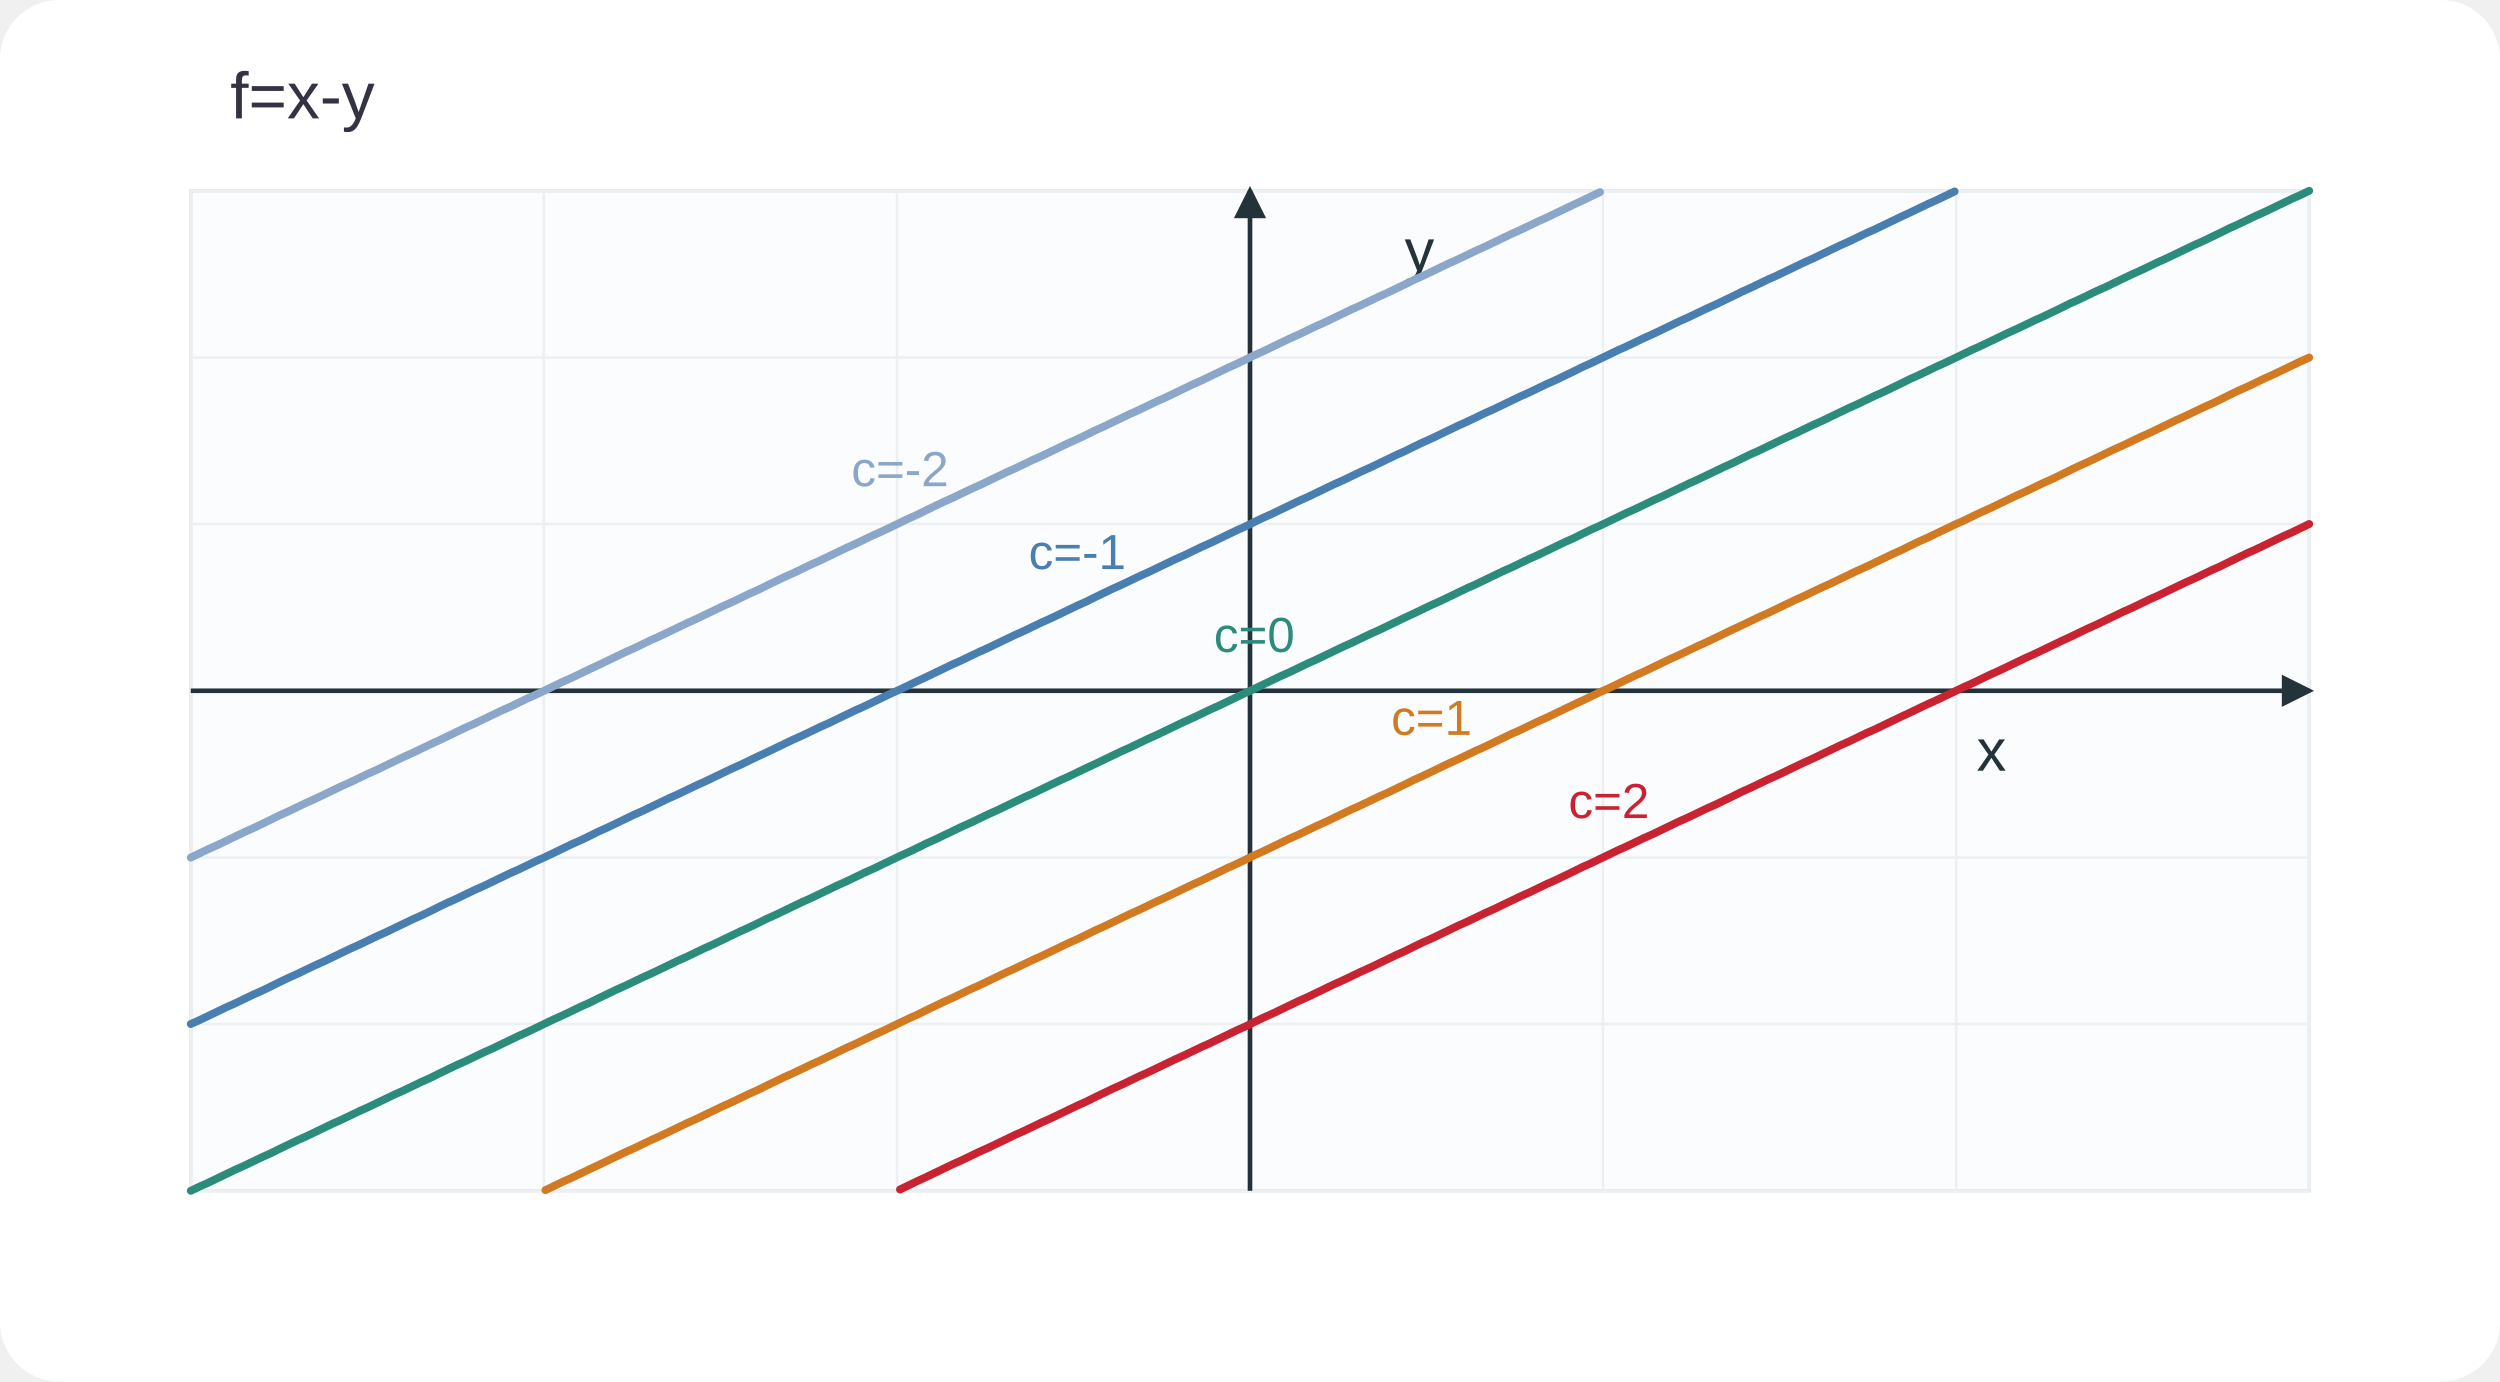
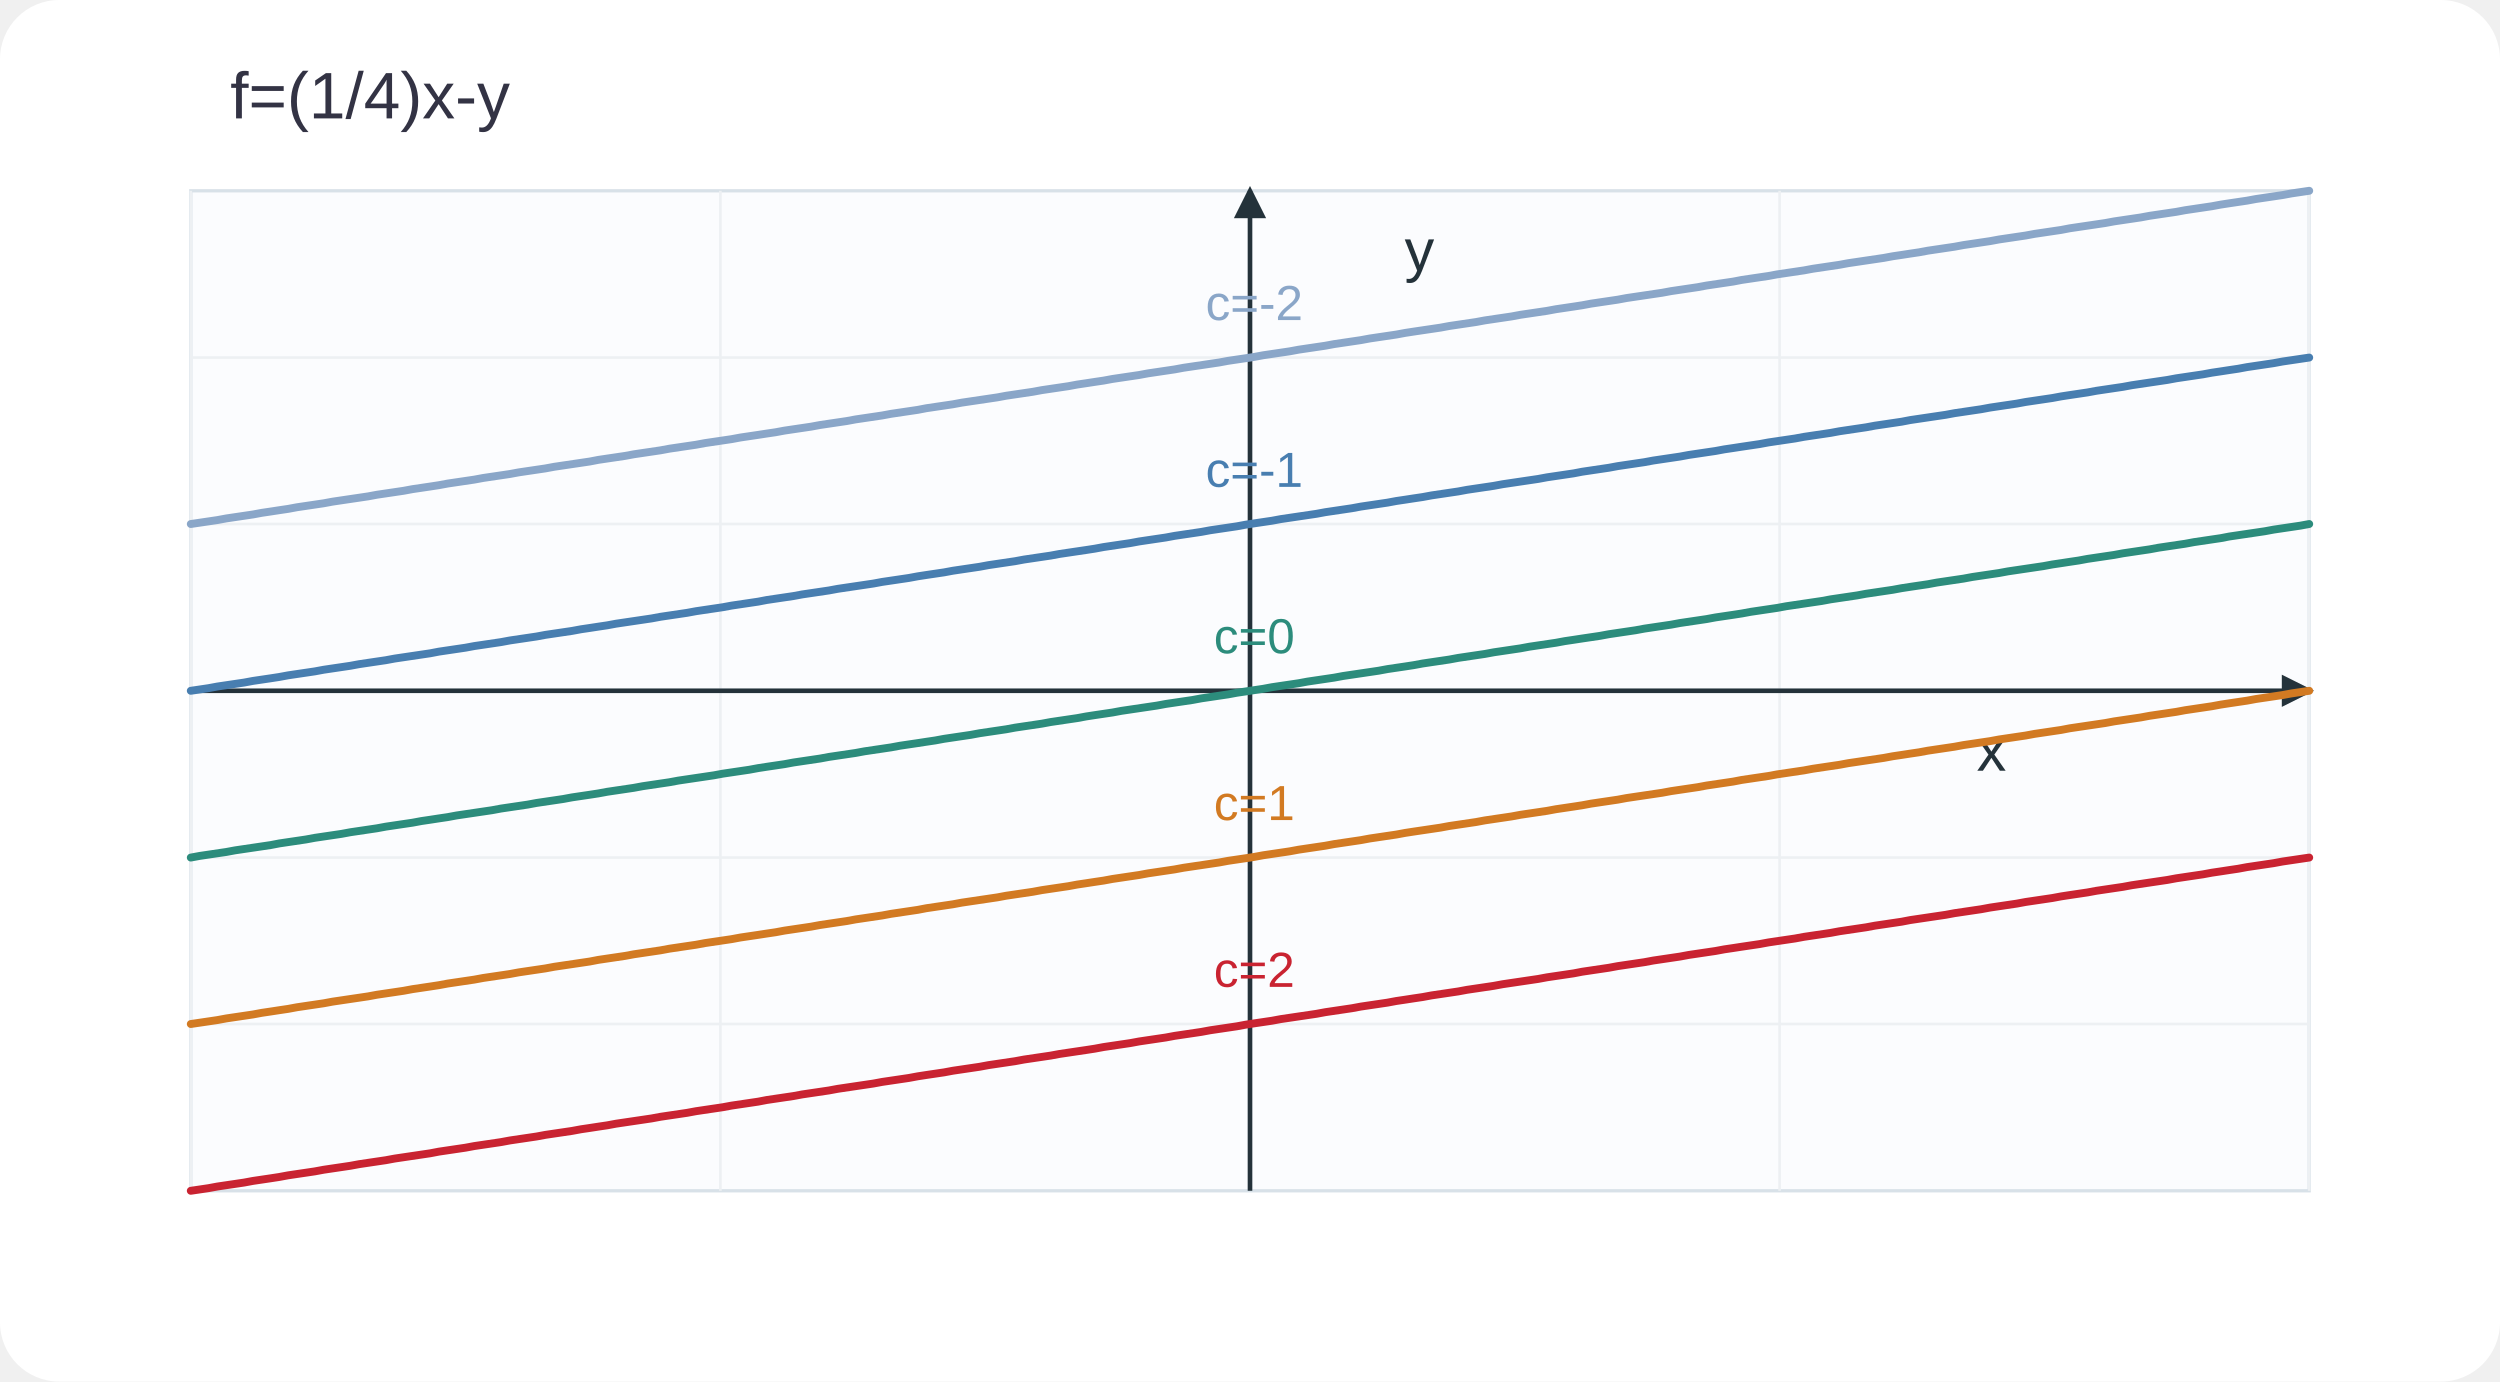
- <svg xmlns="http://www.w3.org/2000/svg" width="760" height="420" viewBox="0 0 760 420" role="img" aria-label="f=x-y">
+ <svg xmlns="http://www.w3.org/2000/svg" width="760" height="420" viewBox="0 0 760 420" role="img" aria-label="f=(1/4)x-y">
  <defs>
    <marker id="arrow" viewBox="0 0 10 10" refX="8.5" refY="5" markerWidth="7" markerHeight="7" orient="auto-start-reverse">
      <path d="M 0 0 L 10 5 L 0 10 z" fill="#24323a" />
    </marker>
  </defs>
  <style>
  text { font-family: Arial, sans-serif; }
</style>
  <rect x="0" y="0" width="760" height="420" rx="18" fill="#ffffff" />
  <rect x="58" y="58" width="644" height="304" fill="#fbfcfe" stroke="#d8e1e8" stroke-width="1" />
  <line x1="58.0" y1="362.0" x2="58.0" y2="58.0" stroke="#edf0f3" stroke-width="0.8" fill="none" />
-   <line x1="165.3" y1="362.0" x2="165.3" y2="58.0" stroke="#edf0f3" stroke-width="0.8" fill="none" />
-   <line x1="272.7" y1="362.0" x2="272.7" y2="58.0" stroke="#edf0f3" stroke-width="0.8" fill="none" />
+   <line x1="219.0" y1="362.0" x2="219.0" y2="58.0" stroke="#edf0f3" stroke-width="0.8" fill="none" />
  <line x1="380.0" y1="362.0" x2="380.0" y2="58.0" stroke="#d9e0e7" stroke-width="1.35" fill="none" />
-   <line x1="487.3" y1="362.0" x2="487.3" y2="58.0" stroke="#edf0f3" stroke-width="0.8" fill="none" />
-   <line x1="594.7" y1="362.0" x2="594.7" y2="58.0" stroke="#edf0f3" stroke-width="0.8" fill="none" />
+   <line x1="541.0" y1="362.0" x2="541.0" y2="58.0" stroke="#edf0f3" stroke-width="0.8" fill="none" />
  <line x1="702.0" y1="362.0" x2="702.0" y2="58.0" stroke="#edf0f3" stroke-width="0.8" fill="none" />
-   <line x1="58.0" y1="362.0" x2="702.0" y2="362.0" stroke="#edf0f3" stroke-width="0.8" fill="none" />
  <line x1="58.0" y1="311.3" x2="702.0" y2="311.3" stroke="#edf0f3" stroke-width="0.8" fill="none" />
  <line x1="58.0" y1="260.7" x2="702.0" y2="260.7" stroke="#edf0f3" stroke-width="0.8" fill="none" />
  <line x1="58.0" y1="210.0" x2="702.0" y2="210.0" stroke="#d9e0e7" stroke-width="1.35" fill="none" />
  <line x1="58.0" y1="159.3" x2="702.0" y2="159.3" stroke="#edf0f3" stroke-width="0.8" fill="none" />
  <line x1="58.0" y1="108.7" x2="702.0" y2="108.7" stroke="#edf0f3" stroke-width="0.8" fill="none" />
-   <line x1="58.0" y1="58.0" x2="702.0" y2="58.0" stroke="#edf0f3" stroke-width="0.8" fill="none" />
  <line x1="58.0" y1="210.0" x2="702.0" y2="210.0" stroke="#24323a" stroke-width="1.4" fill="none" marker-end="url(#arrow)" />
  <line x1="380.0" y1="362.0" x2="380.0" y2="58.0" stroke="#24323a" stroke-width="1.4" fill="none" marker-end="url(#arrow)" />
  <text x="605.4" y="234.3" fill="#24323a" font-size="18" text-anchor="middle">x</text>
  <text x="431.5" y="82.3" fill="#24323a" font-size="18" text-anchor="middle">y</text>
-   <text x="70" y="36" fill="#334" font-size="20">f=x-y</text>
-   <polyline points="58.0,260.7 60.7,259.4 63.4,258.1 66.1,256.9 68.8,255.6 71.5,254.3 74.2,253.0 76.9,251.8 79.6,250.5 82.3,249.2 84.9,247.9 87.6,246.7 90.3,245.4 93.0,244.1 95.7,242.9 98.4,241.6 101.1,240.3 103.8,239.0 106.5,237.8 109.2,236.5 111.9,235.2 114.6,234.0 117.3,232.7 120.0,231.4 122.7,230.1 125.4,228.9 128.1,227.6 130.8,226.3 133.4,225.1 136.1,223.8 138.8,222.5 141.5,221.2 144.2,220.0 146.9,218.7 149.6,217.4 152.3,216.1 155.0,214.9 157.7,213.6 160.4,212.3 163.1,211.1 165.8,209.8 168.5,208.5 171.2,207.2 173.9,206.0 176.6,204.7 179.3,203.4 181.9,202.2 184.6,200.9 187.3,199.6 190.0,198.3 192.7,197.1 195.4,195.8 198.1,194.5 200.8,193.3 203.5,192.0 206.2,190.7 208.9,189.4 211.6,188.2 214.3,186.9 217.0,185.6 219.7,184.3 222.4,183.1 225.1,181.8 227.8,180.5 230.5,179.3 233.1,178.0 235.8,176.7 238.5,175.4 241.2,174.2 243.9,172.9 246.6,171.6 249.3,170.4 252.0,169.1 254.7,167.8 257.4,166.5 260.1,165.3 262.8,164.0 265.5,162.7 268.2,161.5 270.9,160.2 273.6,158.9 276.3,157.6 279.0,156.4 281.6,155.1 284.3,153.8 287.0,152.5 289.7,151.3 292.4,150.0 295.1,148.7 297.8,147.5 300.5,146.2 303.2,144.9 305.9,143.6 308.6,142.4 311.3,141.1 314.0,139.8 316.7,138.6 319.4,137.3 322.1,136.0 324.8,134.7 327.5,133.5 330.2,132.2 332.8,130.9 335.5,129.7 338.2,128.4 340.9,127.1 343.6,125.8 346.3,124.6 349.0,123.3 351.7,122.0 354.4,120.8 357.1,119.5 359.8,118.2 362.5,116.9 365.2,115.7 367.9,114.4 370.6,113.1 373.3,111.8 376.0,110.6 378.7,109.3 381.3,108.0 384.0,106.8 386.7,105.5 389.4,104.2 392.1,102.9 394.8,101.7 397.5,100.4 400.2,99.1 402.9,97.9 405.6,96.6 408.3,95.3 411.0,94.0 413.7,92.8 416.4,91.5 419.1,90.2 421.8,89.0 424.5,87.7 427.2,86.4 429.8,85.1 432.5,83.9 435.2,82.6 437.9,81.3 440.6,80.0 443.3,78.8 446.0,77.5 448.7,76.2 451.4,75.0 454.1,73.7 456.8,72.4 459.5,71.1 462.2,69.9 464.9,68.6 467.6,67.3 470.3,66.1 473.0,64.8 475.7,63.5 478.4,62.2 481.0,61.0 483.7,59.7 486.4,58.4" fill="none" stroke="#8aa6c8" stroke-width="2.4" stroke-linecap="round" stroke-linejoin="round" />
-   <text x="273.6" y="147.8" fill="#8aa6c8" font-size="15" text-anchor="middle">c=-2</text>
-   <polyline points="58.0,311.3 60.7,310.1 63.4,308.8 66.1,307.5 68.8,306.2 71.5,305.0 74.2,303.7 76.9,302.4 79.6,301.2 82.3,299.9 84.9,298.6 87.6,297.3 90.3,296.1 93.0,294.8 95.7,293.5 98.4,292.3 101.1,291.0 103.8,289.7 106.5,288.4 109.2,287.2 111.9,285.9 114.6,284.6 117.3,283.4 120.0,282.1 122.7,280.8 125.4,279.5 128.1,278.3 130.8,277.0 133.4,275.7 136.1,274.4 138.8,273.2 141.5,271.9 144.2,270.6 146.9,269.4 149.6,268.1 152.3,266.8 155.0,265.5 157.7,264.3 160.4,263.0 163.1,261.7 165.8,260.5 168.5,259.2 171.2,257.9 173.9,256.6 176.6,255.4 179.3,254.1 181.9,252.8 184.6,251.6 187.3,250.3 190.0,249.0 192.7,247.7 195.4,246.5 198.1,245.2 200.8,243.9 203.5,242.6 206.2,241.4 208.9,240.1 211.6,238.8 214.3,237.6 217.0,236.3 219.7,235.0 222.4,233.7 225.1,232.5 227.8,231.2 230.5,229.9 233.1,228.7 235.8,227.4 238.5,226.1 241.2,224.8 243.9,223.6 246.6,222.3 249.3,221.0 252.0,219.8 254.7,218.5 257.4,217.2 260.1,215.9 262.8,214.7 265.5,213.4 268.2,212.1 270.9,210.8 273.6,209.6 276.3,208.3 279.0,207.0 281.6,205.8 284.3,204.5 287.0,203.2 289.7,201.9 292.4,200.7 295.1,199.4 297.8,198.1 300.5,196.9 303.2,195.6 305.9,194.3 308.6,193.0 311.3,191.8 314.0,190.5 316.7,189.2 319.4,188.0 322.1,186.7 324.8,185.4 327.5,184.1 330.2,182.9 332.8,181.6 335.5,180.3 338.2,179.0 340.9,177.8 343.6,176.5 346.3,175.2 349.0,174.0 351.7,172.7 354.4,171.4 357.1,170.1 359.8,168.9 362.5,167.6 365.2,166.3 367.9,165.1 370.6,163.8 373.3,162.5 376.0,161.2 378.7,160.0 381.3,158.7 384.0,157.4 386.7,156.2 389.4,154.9 392.1,153.6 394.8,152.3 397.5,151.1 400.2,149.8 402.9,148.5 405.6,147.2 408.3,146.0 411.0,144.7 413.7,143.4 416.4,142.2 419.1,140.9 421.8,139.6 424.5,138.3 427.2,137.1 429.8,135.8 432.5,134.5 435.2,133.3 437.9,132.0 440.6,130.7 443.3,129.4 446.0,128.2 448.7,126.9 451.4,125.6 454.1,124.4 456.8,123.1 459.5,121.8 462.2,120.5 464.9,119.3 467.6,118.0 470.3,116.7 473.0,115.5 475.7,114.2 478.4,112.9 481.0,111.6 483.7,110.4 486.4,109.1 489.1,107.8 491.8,106.5 494.5,105.3 497.2,104.0 499.9,102.7 502.6,101.5 505.3,100.2 508.0,98.9 510.7,97.6 513.4,96.4 516.1,95.1 518.8,93.8 521.5,92.6 524.2,91.3 526.9,90.0 529.5,88.7 532.2,87.5 534.9,86.2 537.6,84.9 540.3,83.7 543.0,82.4 545.7,81.1 548.4,79.8 551.1,78.6 553.8,77.3 556.5,76.0 559.2,74.7 561.9,73.5 564.6,72.2 567.3,70.9 570.0,69.7 572.7,68.4 575.4,67.1 578.1,65.8 580.7,64.6 583.4,63.3 586.1,62.0 588.8,60.8 591.5,59.5 594.2,58.2" fill="none" stroke="#487eb0" stroke-width="2.4" stroke-linecap="round" stroke-linejoin="round" />
-   <text x="327.5" y="173.0" fill="#487eb0" font-size="15" text-anchor="middle">c=-1</text>
-   <polyline points="58.0,362.0 60.7,360.7 63.4,359.5 66.1,358.2 68.8,356.9 71.5,355.6 74.2,354.4 76.9,353.1 79.6,351.8 82.3,350.6 84.9,349.3 87.6,348.0 90.3,346.7 93.0,345.5 95.7,344.2 98.4,342.9 101.1,341.6 103.8,340.4 106.5,339.1 109.2,337.8 111.9,336.6 114.6,335.3 117.3,334.0 120.0,332.7 122.7,331.5 125.4,330.2 128.1,328.9 130.8,327.7 133.4,326.4 136.1,325.1 138.8,323.8 141.5,322.6 144.2,321.3 146.9,320.0 149.6,318.8 152.3,317.5 155.0,316.2 157.7,314.9 160.4,313.7 163.1,312.4 165.8,311.1 168.5,309.8 171.2,308.6 173.9,307.3 176.6,306.0 179.3,304.8 181.9,303.5 184.6,302.2 187.3,300.9 190.0,299.7 192.7,298.4 195.4,297.1 198.1,295.9 200.8,294.6 203.5,293.3 206.2,292.0 208.9,290.8 211.6,289.5 214.3,288.2 217.0,287.0 219.7,285.7 222.4,284.4 225.1,283.1 227.8,281.9 230.5,280.6 233.1,279.3 235.8,278.1 238.5,276.8 241.2,275.5 243.9,274.2 246.6,273.0 249.3,271.7 252.0,270.4 254.7,269.1 257.4,267.9 260.1,266.6 262.8,265.3 265.5,264.1 268.2,262.8 270.9,261.5 273.6,260.2 276.3,259.0 279.0,257.7 281.6,256.4 284.3,255.2 287.0,253.9 289.7,252.6 292.4,251.3 295.1,250.1 297.8,248.8 300.5,247.5 303.2,246.3 305.9,245.0 308.6,243.7 311.3,242.4 314.0,241.2 316.7,239.9 319.4,238.6 322.1,237.3 324.8,236.1 327.5,234.8 330.2,233.5 332.8,232.3 335.5,231.0 338.2,229.7 340.9,228.4 343.6,227.2 346.3,225.9 349.0,224.6 351.7,223.4 354.4,222.1 357.1,220.8 359.8,219.5 362.5,218.3 365.2,217.0 367.9,215.7 370.6,214.5 373.3,213.2 376.0,211.9 378.7,210.6 381.3,209.4 384.0,208.1 386.7,206.8 389.4,205.5 392.1,204.3 394.8,203.0 397.5,201.7 400.2,200.5 402.9,199.2 405.6,197.9 408.3,196.6 411.0,195.4 413.7,194.1 416.4,192.8 419.1,191.6 421.8,190.3 424.5,189.0 427.2,187.7 429.8,186.5 432.5,185.2 435.2,183.9 437.9,182.7 440.6,181.4 443.3,180.1 446.0,178.8 448.7,177.6 451.4,176.3 454.1,175.0 456.8,173.7 459.5,172.5 462.2,171.2 464.9,169.9 467.6,168.7 470.3,167.4 473.0,166.1 475.7,164.8 478.4,163.6 481.0,162.3 483.7,161.0 486.4,159.8 489.1,158.5 491.8,157.2 494.5,155.9 497.2,154.7 499.9,153.4 502.6,152.1 505.3,150.9 508.0,149.6 510.7,148.3 513.4,147.0 516.1,145.8 518.8,144.5 521.5,143.2 524.2,141.9 526.9,140.7 529.5,139.4 532.2,138.1 534.9,136.9 537.6,135.6 540.3,134.3 543.0,133.0 545.7,131.8 548.4,130.5 551.1,129.2 553.8,128.0 556.5,126.7 559.2,125.4 561.9,124.1 564.6,122.9 567.3,121.6 570.0,120.3 572.7,119.1 575.4,117.8 578.1,116.5 580.7,115.2 583.4,114.0 586.1,112.7 588.8,111.4 591.5,110.2 594.2,108.9 596.9,107.6 599.6,106.3 602.3,105.1 605.0,103.8 607.7,102.5 610.4,101.2 613.1,100.0 615.8,98.7 618.5,97.4 621.2,96.2 623.9,94.9 626.6,93.6 629.2,92.3 631.9,91.1 634.6,89.8 637.3,88.5 640.0,87.3 642.7,86.0 645.4,84.7 648.1,83.4 650.8,82.2 653.5,80.9 656.2,79.6 658.9,78.4 661.6,77.1 664.3,75.8 667.0,74.5 669.7,73.3 672.4,72.0 675.1,70.7 677.7,69.4 680.4,68.2 683.1,66.9 685.8,65.6 688.5,64.4 691.2,63.1 693.9,61.8 696.6,60.5 699.3,59.3 702.0,58.0" fill="none" stroke="#2c8c7c" stroke-width="2.4" stroke-linecap="round" stroke-linejoin="round" />
-   <text x="381.3" y="198.2" fill="#2c8c7c" font-size="15" text-anchor="middle">c=0</text>
-   <polyline points="165.8,361.8 168.5,360.5 171.2,359.2 173.9,358.0 176.6,356.7 179.3,355.4 181.9,354.2 184.6,352.9 187.3,351.6 190.0,350.3 192.7,349.1 195.4,347.8 198.1,346.5 200.8,345.3 203.5,344.0 206.2,342.7 208.9,341.4 211.6,340.2 214.3,338.9 217.0,337.6 219.7,336.3 222.4,335.1 225.1,333.8 227.8,332.5 230.5,331.3 233.1,330.0 235.8,328.7 238.5,327.4 241.2,326.2 243.9,324.9 246.6,323.6 249.3,322.4 252.0,321.1 254.7,319.8 257.4,318.5 260.1,317.3 262.8,316.0 265.5,314.7 268.2,313.5 270.9,312.2 273.6,310.9 276.3,309.6 279.0,308.4 281.6,307.1 284.3,305.8 287.0,304.5 289.7,303.3 292.4,302.0 295.1,300.7 297.8,299.5 300.5,298.2 303.2,296.9 305.9,295.6 308.6,294.4 311.3,293.1 314.0,291.8 316.7,290.6 319.4,289.3 322.1,288.0 324.8,286.7 327.5,285.5 330.2,284.2 332.8,282.9 335.5,281.7 338.2,280.4 340.9,279.1 343.6,277.8 346.3,276.6 349.0,275.3 351.7,274.0 354.4,272.8 357.1,271.5 359.8,270.2 362.5,268.9 365.2,267.7 367.9,266.4 370.6,265.1 373.3,263.8 376.0,262.6 378.7,261.3 381.3,260.0 384.0,258.8 386.7,257.5 389.4,256.2 392.1,254.9 394.8,253.7 397.5,252.4 400.2,251.1 402.9,249.9 405.6,248.6 408.3,247.3 411.0,246.0 413.7,244.8 416.4,243.5 419.1,242.2 421.8,241.0 424.5,239.7 427.2,238.4 429.8,237.1 432.5,235.9 435.2,234.6 437.9,233.3 440.6,232.0 443.3,230.8 446.0,229.5 448.7,228.2 451.4,227.0 454.1,225.7 456.8,224.4 459.5,223.1 462.2,221.9 464.9,220.6 467.6,219.3 470.3,218.1 473.0,216.8 475.7,215.5 478.4,214.2 481.0,213.0 483.7,211.7 486.4,210.4 489.1,209.2 491.8,207.9 494.5,206.6 497.2,205.3 499.9,204.1 502.6,202.8 505.3,201.5 508.0,200.2 510.7,199.0 513.4,197.7 516.1,196.4 518.8,195.2 521.5,193.9 524.2,192.6 526.9,191.3 529.5,190.1 532.2,188.8 534.9,187.5 537.6,186.3 540.3,185.0 543.0,183.7 545.7,182.4 548.4,181.2 551.1,179.9 553.8,178.6 556.5,177.4 559.2,176.1 561.9,174.8 564.6,173.5 567.3,172.3 570.0,171.0 572.7,169.7 575.4,168.4 578.1,167.2 580.7,165.9 583.4,164.6 586.1,163.4 588.8,162.1 591.5,160.8 594.2,159.5 596.9,158.3 599.6,157.0 602.3,155.7 605.0,154.5 607.7,153.2 610.4,151.9 613.1,150.6 615.8,149.4 618.5,148.1 621.2,146.8 623.9,145.6 626.6,144.3 629.2,143.0 631.9,141.7 634.6,140.5 637.3,139.2 640.0,137.9 642.7,136.6 645.4,135.4 648.1,134.1 650.8,132.8 653.5,131.6 656.2,130.3 658.9,129.0 661.6,127.7 664.3,126.5 667.0,125.2 669.7,123.9 672.4,122.7 675.1,121.4 677.7,120.1 680.4,118.8 683.1,117.6 685.8,116.3 688.5,115.0 691.2,113.8 693.9,112.5 696.6,111.2 699.3,109.9 702.0,108.7" fill="none" stroke="#d27a22" stroke-width="2.4" stroke-linecap="round" stroke-linejoin="round" />
-   <text x="435.2" y="223.4" fill="#d27a22" font-size="15" text-anchor="middle">c=1</text>
-   <polyline points="273.6,361.6 276.3,360.3 279.0,359.0 281.6,357.8 284.3,356.5 287.0,355.2 289.7,353.9 292.4,352.7 295.1,351.4 297.8,350.1 300.5,348.9 303.2,347.6 305.9,346.3 308.6,345.0 311.3,343.8 314.0,342.5 316.7,341.2 319.4,340.0 322.1,338.7 324.8,337.4 327.5,336.1 330.2,334.9 332.8,333.6 335.5,332.3 338.2,331.0 340.9,329.8 343.6,328.5 346.3,327.2 349.0,326.0 351.7,324.7 354.4,323.4 357.1,322.1 359.8,320.9 362.5,319.6 365.2,318.3 367.9,317.1 370.6,315.8 373.3,314.5 376.0,313.2 378.7,312.0 381.3,310.7 384.0,309.4 386.7,308.2 389.4,306.9 392.1,305.6 394.8,304.3 397.5,303.1 400.2,301.8 402.9,300.5 405.6,299.2 408.3,298.0 411.0,296.7 413.7,295.4 416.4,294.2 419.1,292.9 421.8,291.6 424.5,290.3 427.2,289.1 429.8,287.8 432.5,286.5 435.2,285.3 437.9,284.0 440.6,282.7 443.3,281.4 446.0,280.2 448.7,278.9 451.4,277.6 454.1,276.4 456.8,275.1 459.5,273.8 462.2,272.5 464.9,271.3 467.6,270.0 470.3,268.7 473.0,267.5 475.7,266.2 478.4,264.9 481.0,263.6 483.7,262.4 486.4,261.1 489.1,259.8 491.8,258.5 494.5,257.3 497.2,256.0 499.9,254.7 502.6,253.5 505.3,252.2 508.0,250.9 510.7,249.6 513.4,248.4 516.1,247.1 518.8,245.8 521.5,244.6 524.2,243.3 526.9,242.0 529.5,240.7 532.2,239.5 534.9,238.2 537.6,236.9 540.3,235.7 543.0,234.4 545.7,233.1 548.4,231.8 551.1,230.6 553.8,229.3 556.5,228.0 559.2,226.7 561.9,225.5 564.6,224.2 567.3,222.9 570.0,221.7 572.7,220.4 575.4,219.1 578.1,217.8 580.7,216.6 583.4,215.3 586.1,214.0 588.8,212.8 591.5,211.5 594.2,210.2 596.9,208.9 599.6,207.7 602.3,206.4 605.0,205.1 607.7,203.9 610.4,202.6 613.1,201.3 615.8,200.0 618.5,198.8 621.2,197.5 623.9,196.2 626.6,194.9 629.2,193.7 631.9,192.4 634.6,191.1 637.3,189.9 640.0,188.6 642.7,187.3 645.4,186.0 648.1,184.8 650.8,183.5 653.5,182.2 656.2,181.0 658.9,179.7 661.6,178.4 664.3,177.1 667.0,175.9 669.7,174.6 672.4,173.3 675.1,172.1 677.7,170.8 680.4,169.5 683.1,168.2 685.8,167.0 688.5,165.7 691.2,164.4 693.9,163.1 696.6,161.9 699.3,160.6 702.0,159.3" fill="none" stroke="#c92331" stroke-width="2.4" stroke-linecap="round" stroke-linejoin="round" />
-   <text x="489.1" y="248.7" fill="#c92331" font-size="15" text-anchor="middle">c=2</text>
+   <text x="70" y="36" fill="#334" font-size="20">f=(1/4)x-y</text>
+   <polyline points="58.0,159.3 60.7,158.9 63.4,158.5 66.1,158.1 68.8,157.6 71.5,157.2 74.2,156.8 76.9,156.4 79.6,155.9 82.3,155.5 84.9,155.1 87.6,154.7 90.3,154.2 93.0,153.8 95.7,153.4 98.4,153.0 101.1,152.5 103.8,152.1 106.5,151.7 109.2,151.3 111.9,150.9 114.6,150.4 117.3,150.0 120.0,149.6 122.7,149.2 125.4,148.7 128.1,148.3 130.8,147.9 133.4,147.5 136.1,147.0 138.8,146.6 141.5,146.2 144.2,145.8 146.9,145.3 149.6,144.9 152.3,144.5 155.0,144.1 157.7,143.6 160.4,143.2 163.1,142.8 165.8,142.4 168.5,141.9 171.2,141.5 173.9,141.1 176.6,140.7 179.3,140.3 181.9,139.8 184.6,139.4 187.3,139.0 190.0,138.6 192.7,138.1 195.4,137.7 198.1,137.3 200.8,136.9 203.5,136.4 206.2,136.0 208.9,135.6 211.6,135.2 214.3,134.7 217.0,134.3 219.7,133.9 222.4,133.5 225.1,133.0 227.8,132.6 230.5,132.2 233.1,131.8 235.8,131.4 238.5,130.9 241.2,130.5 243.9,130.1 246.6,129.7 249.3,129.2 252.0,128.8 254.7,128.4 257.4,128.0 260.1,127.5 262.8,127.1 265.5,126.7 268.2,126.3 270.9,125.8 273.6,125.4 276.3,125.0 279.0,124.6 281.6,124.1 284.3,123.7 287.0,123.3 289.7,122.9 292.4,122.4 295.1,122.0 297.8,121.6 300.5,121.2 303.2,120.8 305.9,120.3 308.6,119.9 311.3,119.5 314.0,119.1 316.7,118.6 319.4,118.2 322.1,117.8 324.8,117.4 327.5,116.9 330.2,116.5 332.8,116.1 335.5,115.7 338.2,115.2 340.9,114.8 343.6,114.4 346.3,114.0 349.0,113.5 351.7,113.1 354.4,112.7 357.1,112.3 359.8,111.8 362.5,111.4 365.2,111.0 367.9,110.6 370.6,110.2 373.3,109.7 376.0,109.3 378.7,108.9 381.3,108.5 384.0,108.0 386.7,107.6 389.4,107.2 392.1,106.8 394.8,106.3 397.5,105.9 400.2,105.5 402.9,105.1 405.6,104.6 408.3,104.2 411.0,103.8 413.7,103.4 416.4,102.9 419.1,102.5 421.8,102.1 424.5,101.7 427.2,101.2 429.8,100.8 432.5,100.4 435.2,100.0 437.9,99.6 440.6,99.1 443.3,98.7 446.0,98.3 448.7,97.9 451.4,97.4 454.1,97.0 456.8,96.6 459.5,96.2 462.2,95.7 464.9,95.3 467.6,94.9 470.3,94.5 473.0,94.0 475.7,93.6 478.4,93.2 481.0,92.8 483.7,92.3 486.4,91.9 489.1,91.5 491.8,91.1 494.5,90.6 497.2,90.2 499.9,89.8 502.6,89.4 505.3,89.0 508.0,88.5 510.7,88.1 513.4,87.7 516.1,87.3 518.8,86.8 521.5,86.4 524.2,86.0 526.9,85.6 529.5,85.1 532.2,84.7 534.9,84.3 537.6,83.9 540.3,83.4 543.0,83.0 545.7,82.6 548.4,82.2 551.1,81.7 553.8,81.3 556.5,80.9 559.2,80.5 561.9,80.0 564.6,79.6 567.3,79.2 570.0,78.8 572.7,78.4 575.4,77.9 578.1,77.5 580.7,77.1 583.4,76.7 586.1,76.2 588.8,75.8 591.5,75.4 594.2,75.0 596.9,74.5 599.6,74.1 602.3,73.7 605.0,73.3 607.7,72.8 610.4,72.4 613.1,72.0 615.8,71.6 618.5,71.1 621.2,70.7 623.9,70.3 626.6,69.9 629.2,69.4 631.9,69.0 634.6,68.6 637.3,68.2 640.0,67.8 642.7,67.3 645.4,66.9 648.1,66.5 650.8,66.1 653.5,65.6 656.2,65.2 658.9,64.8 661.6,64.4 664.3,63.9 667.0,63.5 669.7,63.1 672.4,62.7 675.1,62.2 677.7,61.8 680.4,61.4 683.1,61.0 685.8,60.5 688.5,60.1 691.2,59.7 693.9,59.3 696.6,58.8 699.3,58.4 702.0,58.0" fill="none" stroke="#8aa6c8" stroke-width="2.4" stroke-linecap="round" stroke-linejoin="round" />
+   <text x="381.3" y="97.3" fill="#8aa6c8" font-size="15" text-anchor="middle">c=-2</text>
+   <polyline points="58.0,210.0 60.7,209.6 63.4,209.2 66.1,208.7 68.8,208.3 71.5,207.9 74.2,207.5 76.9,207.0 79.6,206.6 82.3,206.2 84.9,205.8 87.6,205.3 90.3,204.9 93.0,204.5 95.7,204.1 98.4,203.6 101.1,203.2 103.8,202.8 106.5,202.4 109.2,201.9 111.9,201.5 114.6,201.1 117.3,200.7 120.0,200.2 122.7,199.8 125.4,199.4 128.1,199.0 130.8,198.6 133.4,198.1 136.1,197.7 138.8,197.3 141.5,196.9 144.2,196.4 146.9,196.0 149.6,195.6 152.3,195.2 155.0,194.7 157.7,194.3 160.4,193.9 163.1,193.5 165.8,193.0 168.5,192.6 171.2,192.2 173.9,191.8 176.6,191.3 179.3,190.9 181.9,190.5 184.6,190.1 187.3,189.6 190.0,189.2 192.7,188.8 195.4,188.4 198.1,188.0 200.8,187.5 203.5,187.1 206.2,186.7 208.9,186.3 211.6,185.8 214.3,185.4 217.0,185.0 219.7,184.6 222.4,184.1 225.1,183.7 227.8,183.3 230.5,182.9 233.1,182.4 235.8,182.0 238.5,181.6 241.2,181.2 243.9,180.7 246.6,180.3 249.3,179.9 252.0,179.5 254.7,179.0 257.4,178.6 260.1,178.2 262.8,177.8 265.5,177.4 268.2,176.9 270.9,176.5 273.6,176.1 276.3,175.7 279.0,175.2 281.6,174.8 284.3,174.4 287.0,174.0 289.7,173.5 292.4,173.1 295.1,172.7 297.8,172.3 300.5,171.8 303.2,171.4 305.9,171.0 308.6,170.6 311.3,170.1 314.0,169.7 316.7,169.3 319.4,168.9 322.1,168.4 324.8,168.0 327.5,167.6 330.2,167.2 332.8,166.8 335.5,166.3 338.2,165.9 340.9,165.5 343.6,165.1 346.3,164.6 349.0,164.2 351.7,163.8 354.4,163.4 357.1,162.9 359.8,162.5 362.5,162.1 365.2,161.7 367.9,161.2 370.6,160.8 373.3,160.4 376.0,160.0 378.7,159.5 381.3,159.1 384.0,158.7 386.7,158.3 389.4,157.8 392.1,157.4 394.8,157.0 397.5,156.6 400.2,156.2 402.9,155.7 405.6,155.3 408.3,154.9 411.0,154.5 413.7,154.0 416.4,153.6 419.1,153.2 421.8,152.8 424.5,152.3 427.2,151.9 429.8,151.5 432.5,151.1 435.2,150.6 437.9,150.2 440.6,149.8 443.3,149.4 446.0,148.9 448.7,148.5 451.4,148.1 454.1,147.7 456.8,147.2 459.5,146.8 462.2,146.4 464.9,146.0 467.6,145.6 470.3,145.1 473.0,144.7 475.7,144.3 478.4,143.9 481.0,143.4 483.7,143.0 486.4,142.6 489.1,142.2 491.8,141.7 494.5,141.3 497.2,140.9 499.9,140.5 502.6,140.0 505.3,139.6 508.0,139.2 510.7,138.8 513.4,138.3 516.1,137.9 518.8,137.5 521.5,137.1 524.2,136.6 526.9,136.2 529.5,135.8 532.2,135.4 534.9,135.0 537.6,134.5 540.3,134.1 543.0,133.7 545.7,133.3 548.4,132.8 551.1,132.4 553.8,132.0 556.5,131.6 559.2,131.1 561.9,130.7 564.6,130.3 567.3,129.9 570.0,129.4 572.7,129.0 575.4,128.6 578.1,128.2 580.7,127.7 583.4,127.3 586.1,126.9 588.8,126.5 591.5,126.1 594.2,125.6 596.9,125.2 599.6,124.8 602.3,124.4 605.0,123.9 607.7,123.5 610.4,123.1 613.1,122.7 615.8,122.2 618.5,121.8 621.2,121.4 623.9,121.0 626.6,120.5 629.2,120.1 631.9,119.7 634.6,119.3 637.3,118.8 640.0,118.4 642.7,118.0 645.4,117.6 648.1,117.1 650.8,116.7 653.5,116.3 656.2,115.9 658.9,115.5 661.6,115.0 664.3,114.6 667.0,114.2 669.7,113.8 672.4,113.3 675.1,112.9 677.7,112.5 680.4,112.1 683.1,111.6 685.8,111.2 688.5,110.8 691.2,110.4 693.9,109.9 696.6,109.5 699.3,109.1 702.0,108.7" fill="none" stroke="#487eb0" stroke-width="2.4" stroke-linecap="round" stroke-linejoin="round" />
+   <text x="381.3" y="148.0" fill="#487eb0" font-size="15" text-anchor="middle">c=-1</text>
+   <polyline points="58.0,260.7 60.7,260.2 63.4,259.8 66.1,259.4 68.8,259.0 71.5,258.5 74.2,258.1 76.9,257.7 79.6,257.3 82.3,256.9 84.9,256.4 87.6,256.0 90.3,255.6 93.0,255.2 95.7,254.7 98.4,254.3 101.1,253.9 103.8,253.5 106.5,253.0 109.2,252.6 111.9,252.2 114.6,251.8 117.3,251.3 120.0,250.9 122.7,250.5 125.4,250.1 128.1,249.6 130.8,249.2 133.4,248.8 136.1,248.4 138.8,247.9 141.5,247.5 144.2,247.1 146.9,246.7 149.6,246.3 152.3,245.8 155.0,245.4 157.7,245.0 160.4,244.6 163.1,244.1 165.8,243.7 168.5,243.3 171.2,242.9 173.9,242.4 176.6,242.0 179.3,241.6 181.9,241.2 184.6,240.7 187.3,240.3 190.0,239.9 192.7,239.5 195.4,239.0 198.1,238.6 200.8,238.2 203.5,237.8 206.2,237.3 208.9,236.9 211.6,236.5 214.3,236.1 217.0,235.7 219.7,235.2 222.4,234.8 225.1,234.4 227.8,234.0 230.5,233.5 233.1,233.1 235.8,232.7 238.5,232.3 241.2,231.8 243.9,231.4 246.6,231.0 249.3,230.6 252.0,230.1 254.7,229.7 257.4,229.3 260.1,228.9 262.8,228.4 265.5,228.0 268.2,227.6 270.9,227.2 273.6,226.7 276.3,226.3 279.0,225.9 281.6,225.5 284.3,225.1 287.0,224.6 289.7,224.2 292.4,223.8 295.1,223.4 297.8,222.9 300.5,222.5 303.2,222.1 305.9,221.7 308.6,221.2 311.3,220.8 314.0,220.4 316.7,220.0 319.4,219.5 322.1,219.1 324.8,218.7 327.5,218.3 330.2,217.8 332.8,217.4 335.5,217.0 338.2,216.6 340.9,216.1 343.6,215.7 346.3,215.3 349.0,214.9 351.7,214.5 354.4,214.0 357.1,213.6 359.8,213.2 362.5,212.8 365.2,212.3 367.9,211.9 370.6,211.5 373.3,211.1 376.0,210.6 378.7,210.2 381.3,209.8 384.0,209.4 386.7,208.9 389.4,208.5 392.1,208.1 394.8,207.7 397.5,207.2 400.2,206.8 402.9,206.4 405.6,206.0 408.3,205.5 411.0,205.1 413.7,204.7 416.4,204.3 419.1,203.9 421.8,203.4 424.5,203.0 427.2,202.6 429.8,202.2 432.5,201.7 435.2,201.3 437.9,200.9 440.6,200.5 443.3,200.0 446.0,199.6 448.7,199.2 451.4,198.8 454.1,198.3 456.8,197.9 459.5,197.5 462.2,197.1 464.9,196.6 467.6,196.2 470.3,195.8 473.0,195.4 475.7,194.9 478.4,194.5 481.0,194.1 483.7,193.7 486.4,193.3 489.1,192.8 491.8,192.4 494.5,192.0 497.2,191.6 499.9,191.1 502.6,190.7 505.3,190.3 508.0,189.9 510.7,189.4 513.4,189.0 516.1,188.6 518.8,188.2 521.5,187.7 524.2,187.3 526.9,186.9 529.5,186.5 532.2,186.0 534.9,185.6 537.6,185.2 540.3,184.8 543.0,184.3 545.7,183.9 548.4,183.5 551.1,183.1 553.8,182.7 556.5,182.2 559.2,181.8 561.9,181.4 564.6,181.0 567.3,180.5 570.0,180.1 572.7,179.7 575.4,179.3 578.1,178.8 580.7,178.4 583.4,178.0 586.1,177.6 588.8,177.1 591.5,176.7 594.2,176.3 596.9,175.9 599.6,175.4 602.3,175.0 605.0,174.6 607.7,174.2 610.4,173.7 613.1,173.3 615.8,172.9 618.5,172.5 621.2,172.1 623.9,171.6 626.6,171.2 629.2,170.8 631.9,170.4 634.6,169.9 637.3,169.5 640.0,169.1 642.7,168.7 645.4,168.2 648.1,167.8 650.8,167.4 653.5,167.0 656.2,166.5 658.9,166.1 661.6,165.7 664.3,165.3 667.0,164.8 669.7,164.4 672.4,164.0 675.1,163.6 677.7,163.1 680.4,162.7 683.1,162.3 685.8,161.9 688.5,161.5 691.2,161.0 693.9,160.6 696.6,160.2 699.3,159.8 702.0,159.3" fill="none" stroke="#2c8c7c" stroke-width="2.4" stroke-linecap="round" stroke-linejoin="round" />
+   <text x="381.3" y="198.6" fill="#2c8c7c" font-size="15" text-anchor="middle">c=0</text>
+   <polyline points="58.0,311.3 60.7,310.9 63.4,310.5 66.1,310.1 68.8,309.6 71.5,309.2 74.2,308.8 76.9,308.4 79.6,307.9 82.3,307.5 84.9,307.1 87.6,306.7 90.3,306.2 93.0,305.8 95.7,305.4 98.4,305.0 101.1,304.5 103.8,304.1 106.5,303.7 109.2,303.3 111.9,302.9 114.6,302.4 117.3,302.0 120.0,301.6 122.7,301.2 125.4,300.7 128.1,300.3 130.8,299.9 133.4,299.5 136.1,299.0 138.8,298.6 141.5,298.2 144.2,297.8 146.9,297.3 149.6,296.9 152.3,296.5 155.0,296.1 157.7,295.6 160.4,295.2 163.1,294.8 165.8,294.4 168.5,293.9 171.2,293.5 173.9,293.1 176.6,292.7 179.3,292.3 181.9,291.8 184.6,291.4 187.3,291.0 190.0,290.6 192.7,290.1 195.4,289.7 198.1,289.3 200.8,288.9 203.5,288.4 206.2,288.0 208.9,287.6 211.6,287.2 214.3,286.7 217.0,286.3 219.7,285.9 222.4,285.5 225.1,285.0 227.8,284.6 230.5,284.2 233.1,283.8 235.8,283.4 238.5,282.9 241.2,282.5 243.9,282.1 246.6,281.7 249.3,281.2 252.0,280.8 254.7,280.4 257.4,280.0 260.1,279.5 262.8,279.1 265.5,278.7 268.2,278.3 270.9,277.8 273.6,277.4 276.3,277.0 279.0,276.6 281.6,276.1 284.3,275.7 287.0,275.3 289.7,274.9 292.4,274.4 295.1,274.0 297.8,273.6 300.5,273.2 303.2,272.8 305.9,272.3 308.6,271.9 311.3,271.5 314.0,271.1 316.7,270.6 319.4,270.2 322.1,269.8 324.8,269.4 327.5,268.9 330.2,268.5 332.8,268.1 335.5,267.7 338.2,267.2 340.9,266.8 343.6,266.4 346.3,266.0 349.0,265.5 351.7,265.1 354.4,264.7 357.1,264.3 359.8,263.8 362.5,263.4 365.2,263.0 367.9,262.6 370.6,262.2 373.3,261.7 376.0,261.3 378.7,260.9 381.3,260.5 384.0,260.0 386.7,259.6 389.4,259.2 392.1,258.8 394.8,258.3 397.5,257.9 400.2,257.5 402.9,257.1 405.6,256.6 408.3,256.2 411.0,255.8 413.7,255.4 416.4,254.9 419.1,254.5 421.8,254.1 424.5,253.7 427.2,253.2 429.8,252.8 432.5,252.4 435.2,252.0 437.9,251.6 440.6,251.1 443.3,250.7 446.0,250.3 448.7,249.9 451.4,249.4 454.1,249.0 456.8,248.6 459.5,248.2 462.2,247.7 464.9,247.3 467.6,246.9 470.3,246.5 473.0,246.0 475.7,245.6 478.4,245.2 481.0,244.8 483.7,244.3 486.4,243.9 489.1,243.5 491.8,243.1 494.5,242.6 497.2,242.2 499.9,241.8 502.6,241.4 505.3,241.0 508.0,240.5 510.7,240.1 513.4,239.7 516.1,239.3 518.8,238.8 521.5,238.4 524.2,238.0 526.9,237.6 529.5,237.1 532.2,236.7 534.9,236.3 537.6,235.9 540.3,235.4 543.0,235.0 545.7,234.6 548.4,234.2 551.1,233.7 553.8,233.3 556.5,232.9 559.2,232.5 561.9,232.0 564.6,231.6 567.3,231.2 570.0,230.8 572.7,230.4 575.4,229.9 578.1,229.5 580.7,229.1 583.4,228.7 586.1,228.2 588.8,227.8 591.5,227.4 594.2,227.0 596.9,226.5 599.6,226.1 602.3,225.7 605.0,225.3 607.7,224.8 610.4,224.4 613.1,224.0 615.8,223.6 618.5,223.1 621.2,222.7 623.9,222.3 626.6,221.9 629.2,221.4 631.9,221.0 634.6,220.6 637.3,220.2 640.0,219.8 642.7,219.3 645.4,218.9 648.1,218.5 650.8,218.1 653.5,217.6 656.2,217.2 658.9,216.8 661.6,216.4 664.3,215.9 667.0,215.5 669.7,215.1 672.4,214.7 675.1,214.2 677.7,213.8 680.4,213.4 683.1,213.0 685.8,212.5 688.5,212.1 691.2,211.7 693.9,211.3 696.6,210.8 699.3,210.4 702.0,210.0" fill="none" stroke="#d27a22" stroke-width="2.4" stroke-linecap="round" stroke-linejoin="round" />
+   <text x="381.3" y="249.3" fill="#d27a22" font-size="15" text-anchor="middle">c=1</text>
+   <polyline points="58.0,362.0 60.7,361.6 63.4,361.2 66.1,360.7 68.8,360.3 71.5,359.9 74.2,359.5 76.9,359.0 79.6,358.6 82.3,358.2 84.9,357.8 87.6,357.3 90.3,356.9 93.0,356.5 95.7,356.1 98.4,355.6 101.1,355.2 103.8,354.8 106.5,354.4 109.2,353.9 111.9,353.5 114.6,353.1 117.3,352.7 120.0,352.2 122.7,351.8 125.4,351.4 128.1,351.0 130.8,350.6 133.4,350.1 136.1,349.7 138.8,349.3 141.5,348.9 144.2,348.4 146.9,348.0 149.6,347.6 152.3,347.2 155.0,346.7 157.7,346.3 160.4,345.9 163.1,345.5 165.8,345.0 168.5,344.6 171.2,344.2 173.9,343.8 176.6,343.3 179.3,342.9 181.9,342.5 184.6,342.1 187.3,341.6 190.0,341.2 192.7,340.8 195.4,340.4 198.1,340.0 200.8,339.5 203.5,339.1 206.2,338.7 208.9,338.3 211.6,337.8 214.3,337.4 217.0,337.0 219.7,336.6 222.4,336.1 225.1,335.7 227.8,335.3 230.5,334.9 233.1,334.4 235.8,334.0 238.5,333.6 241.2,333.2 243.9,332.7 246.6,332.3 249.3,331.9 252.0,331.5 254.7,331.0 257.4,330.6 260.1,330.2 262.8,329.8 265.5,329.4 268.2,328.9 270.9,328.5 273.6,328.1 276.3,327.7 279.0,327.2 281.6,326.8 284.3,326.4 287.0,326.0 289.7,325.5 292.4,325.1 295.1,324.7 297.8,324.3 300.5,323.8 303.2,323.4 305.9,323.0 308.6,322.6 311.3,322.1 314.0,321.7 316.7,321.3 319.4,320.9 322.1,320.4 324.8,320.0 327.5,319.6 330.2,319.2 332.8,318.8 335.5,318.3 338.2,317.9 340.9,317.5 343.6,317.1 346.3,316.6 349.0,316.2 351.7,315.8 354.4,315.4 357.1,314.9 359.8,314.5 362.5,314.1 365.2,313.7 367.9,313.2 370.6,312.8 373.3,312.4 376.0,312.0 378.7,311.5 381.3,311.1 384.0,310.7 386.7,310.3 389.4,309.8 392.1,309.4 394.8,309.0 397.5,308.6 400.2,308.2 402.9,307.7 405.6,307.3 408.3,306.9 411.0,306.5 413.7,306.0 416.4,305.6 419.1,305.2 421.8,304.8 424.5,304.3 427.2,303.9 429.8,303.5 432.5,303.1 435.2,302.6 437.9,302.2 440.6,301.8 443.3,301.4 446.0,300.9 448.7,300.5 451.4,300.1 454.1,299.7 456.8,299.2 459.5,298.8 462.2,298.4 464.9,298.0 467.6,297.6 470.3,297.1 473.0,296.7 475.7,296.3 478.4,295.9 481.0,295.4 483.7,295.0 486.4,294.6 489.1,294.2 491.8,293.7 494.5,293.3 497.2,292.9 499.9,292.5 502.6,292.0 505.3,291.6 508.0,291.2 510.7,290.8 513.4,290.3 516.1,289.9 518.8,289.5 521.5,289.1 524.2,288.6 526.9,288.2 529.5,287.8 532.2,287.4 534.9,287.0 537.6,286.5 540.3,286.1 543.0,285.7 545.7,285.3 548.4,284.8 551.1,284.4 553.8,284.0 556.5,283.6 559.2,283.1 561.9,282.7 564.6,282.3 567.3,281.9 570.0,281.4 572.7,281.0 575.4,280.6 578.1,280.2 580.7,279.7 583.4,279.3 586.1,278.9 588.8,278.5 591.5,278.1 594.2,277.6 596.9,277.2 599.6,276.8 602.3,276.4 605.0,275.9 607.7,275.5 610.4,275.1 613.1,274.7 615.8,274.2 618.5,273.8 621.2,273.4 623.9,273.0 626.6,272.5 629.2,272.1 631.9,271.7 634.6,271.3 637.3,270.8 640.0,270.4 642.7,270.0 645.4,269.6 648.1,269.1 650.8,268.7 653.5,268.3 656.2,267.9 658.9,267.5 661.6,267.0 664.3,266.6 667.0,266.2 669.7,265.8 672.4,265.3 675.1,264.9 677.7,264.5 680.4,264.1 683.1,263.6 685.8,263.2 688.5,262.8 691.2,262.4 693.9,261.9 696.6,261.5 699.3,261.1 702.0,260.7" fill="none" stroke="#c92331" stroke-width="2.4" stroke-linecap="round" stroke-linejoin="round" />
+   <text x="381.3" y="300.0" fill="#c92331" font-size="15" text-anchor="middle">c=2</text>
</svg>
